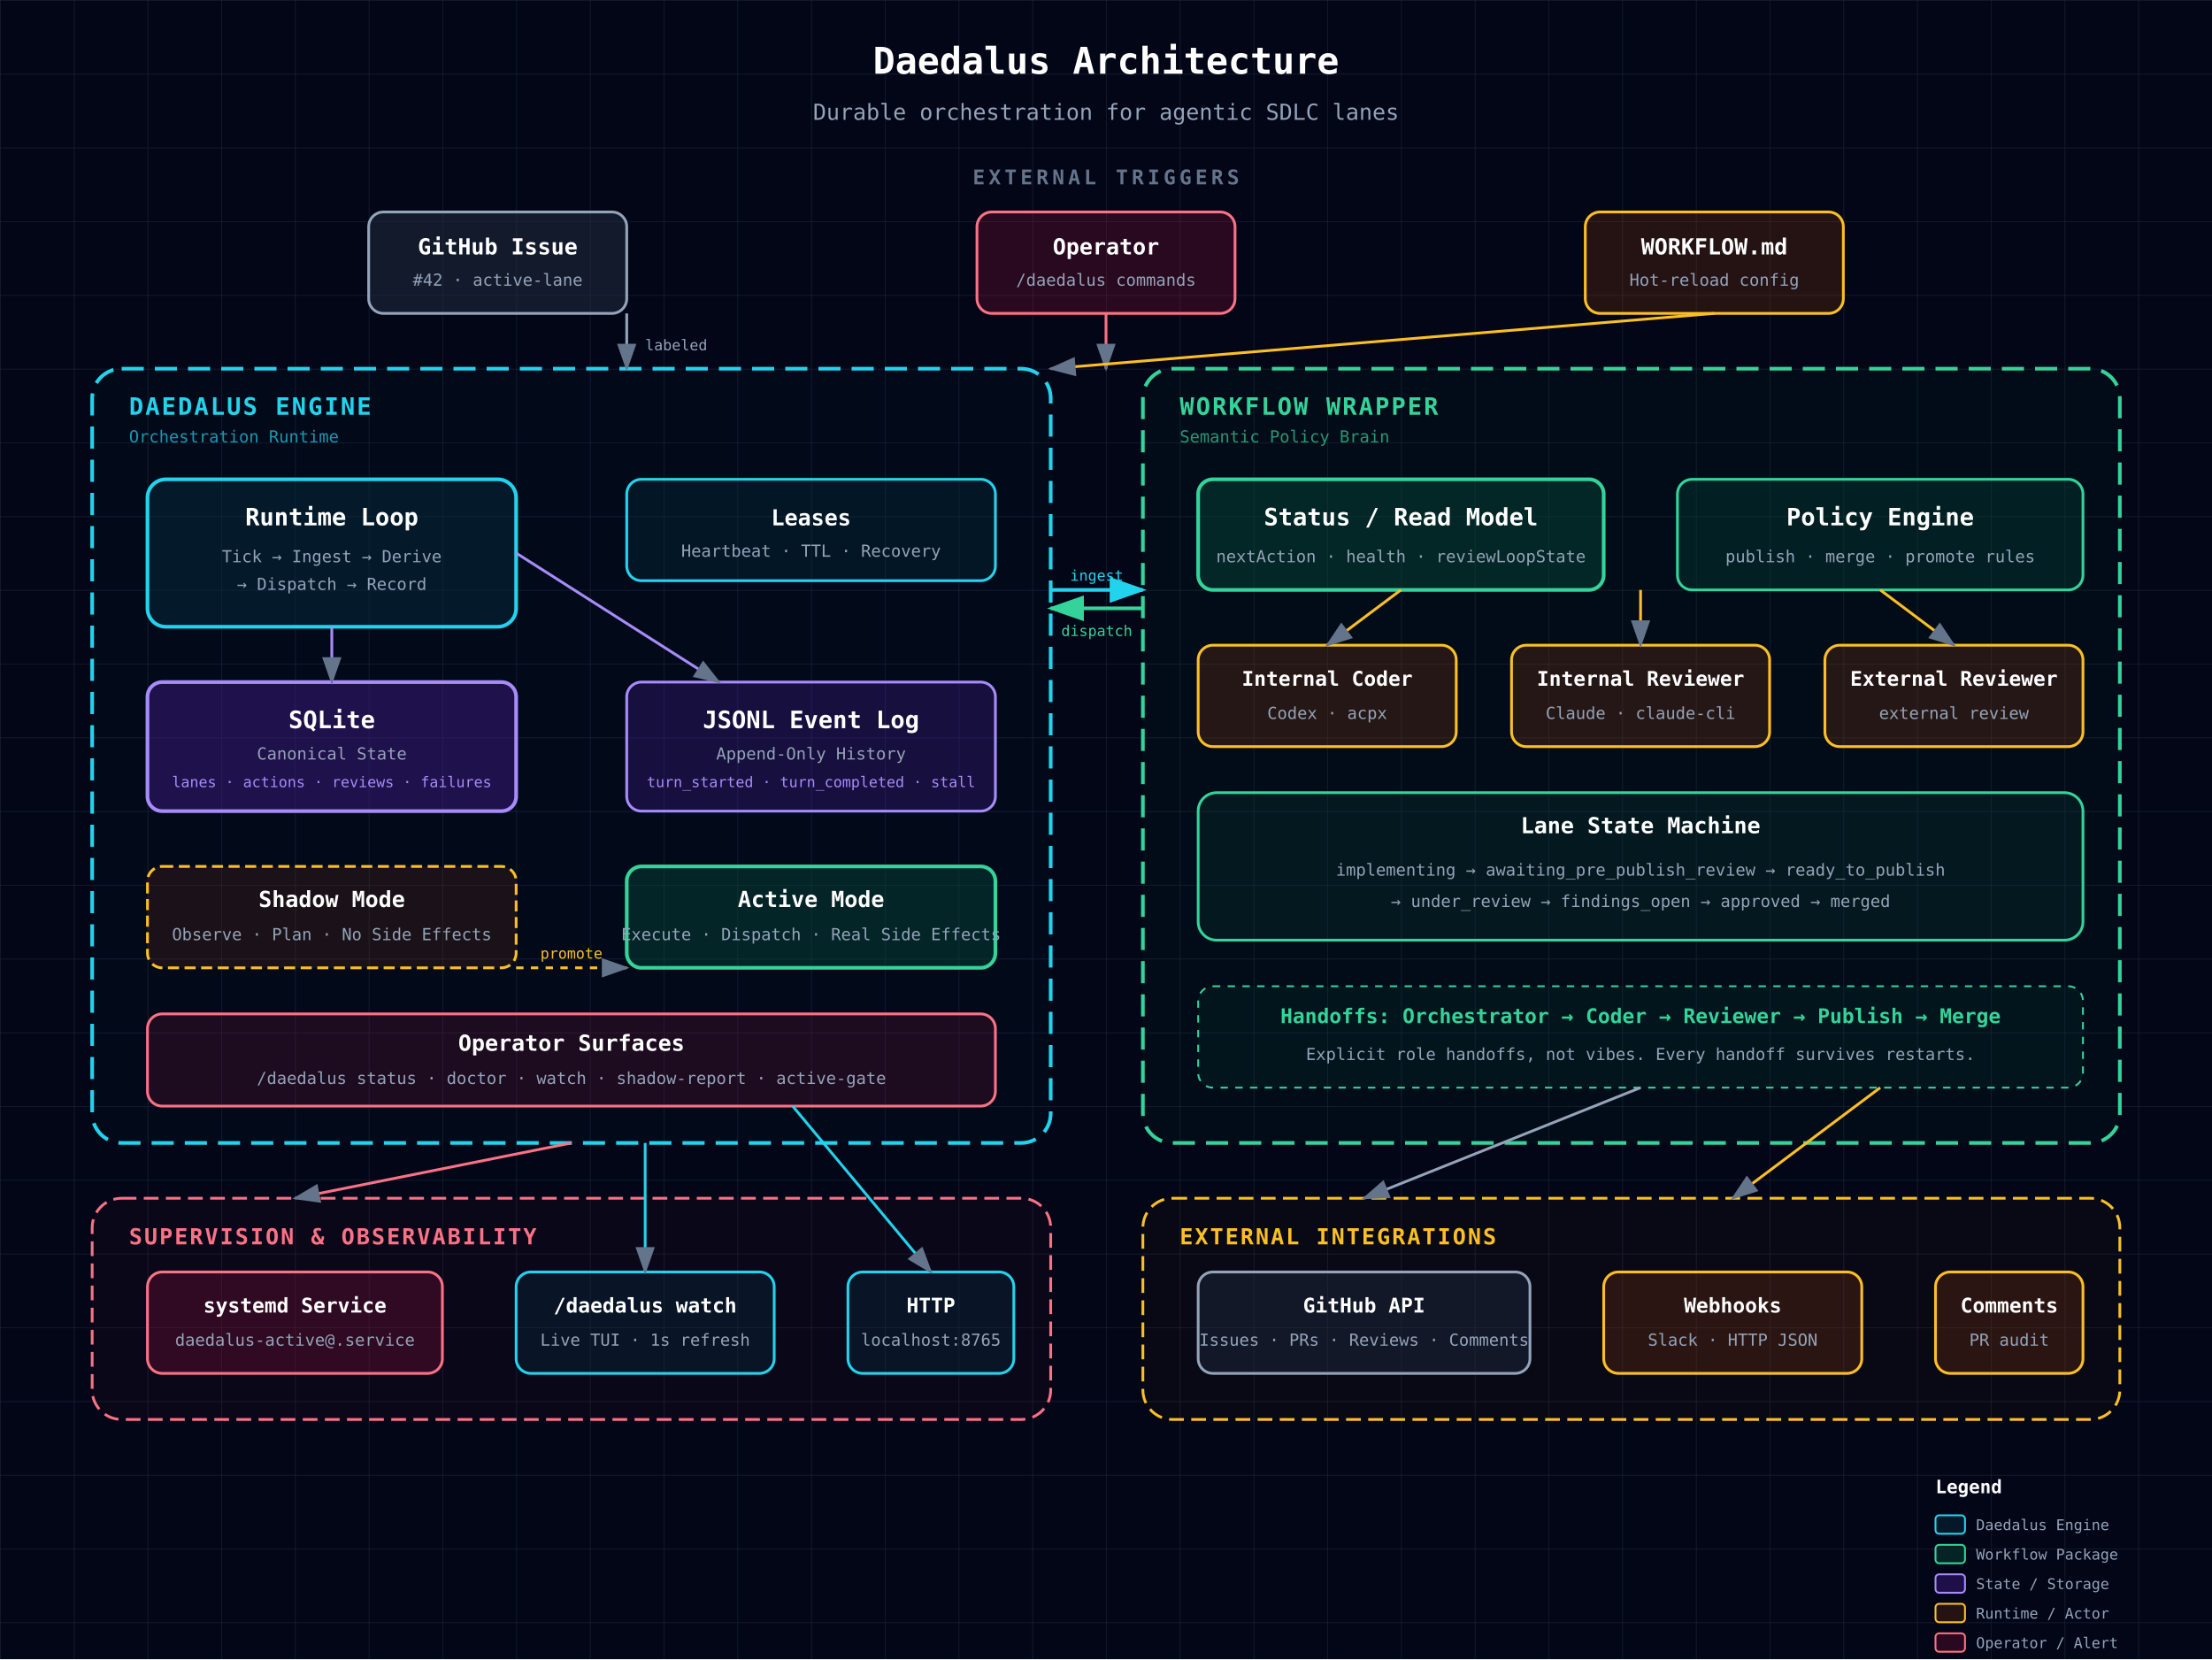
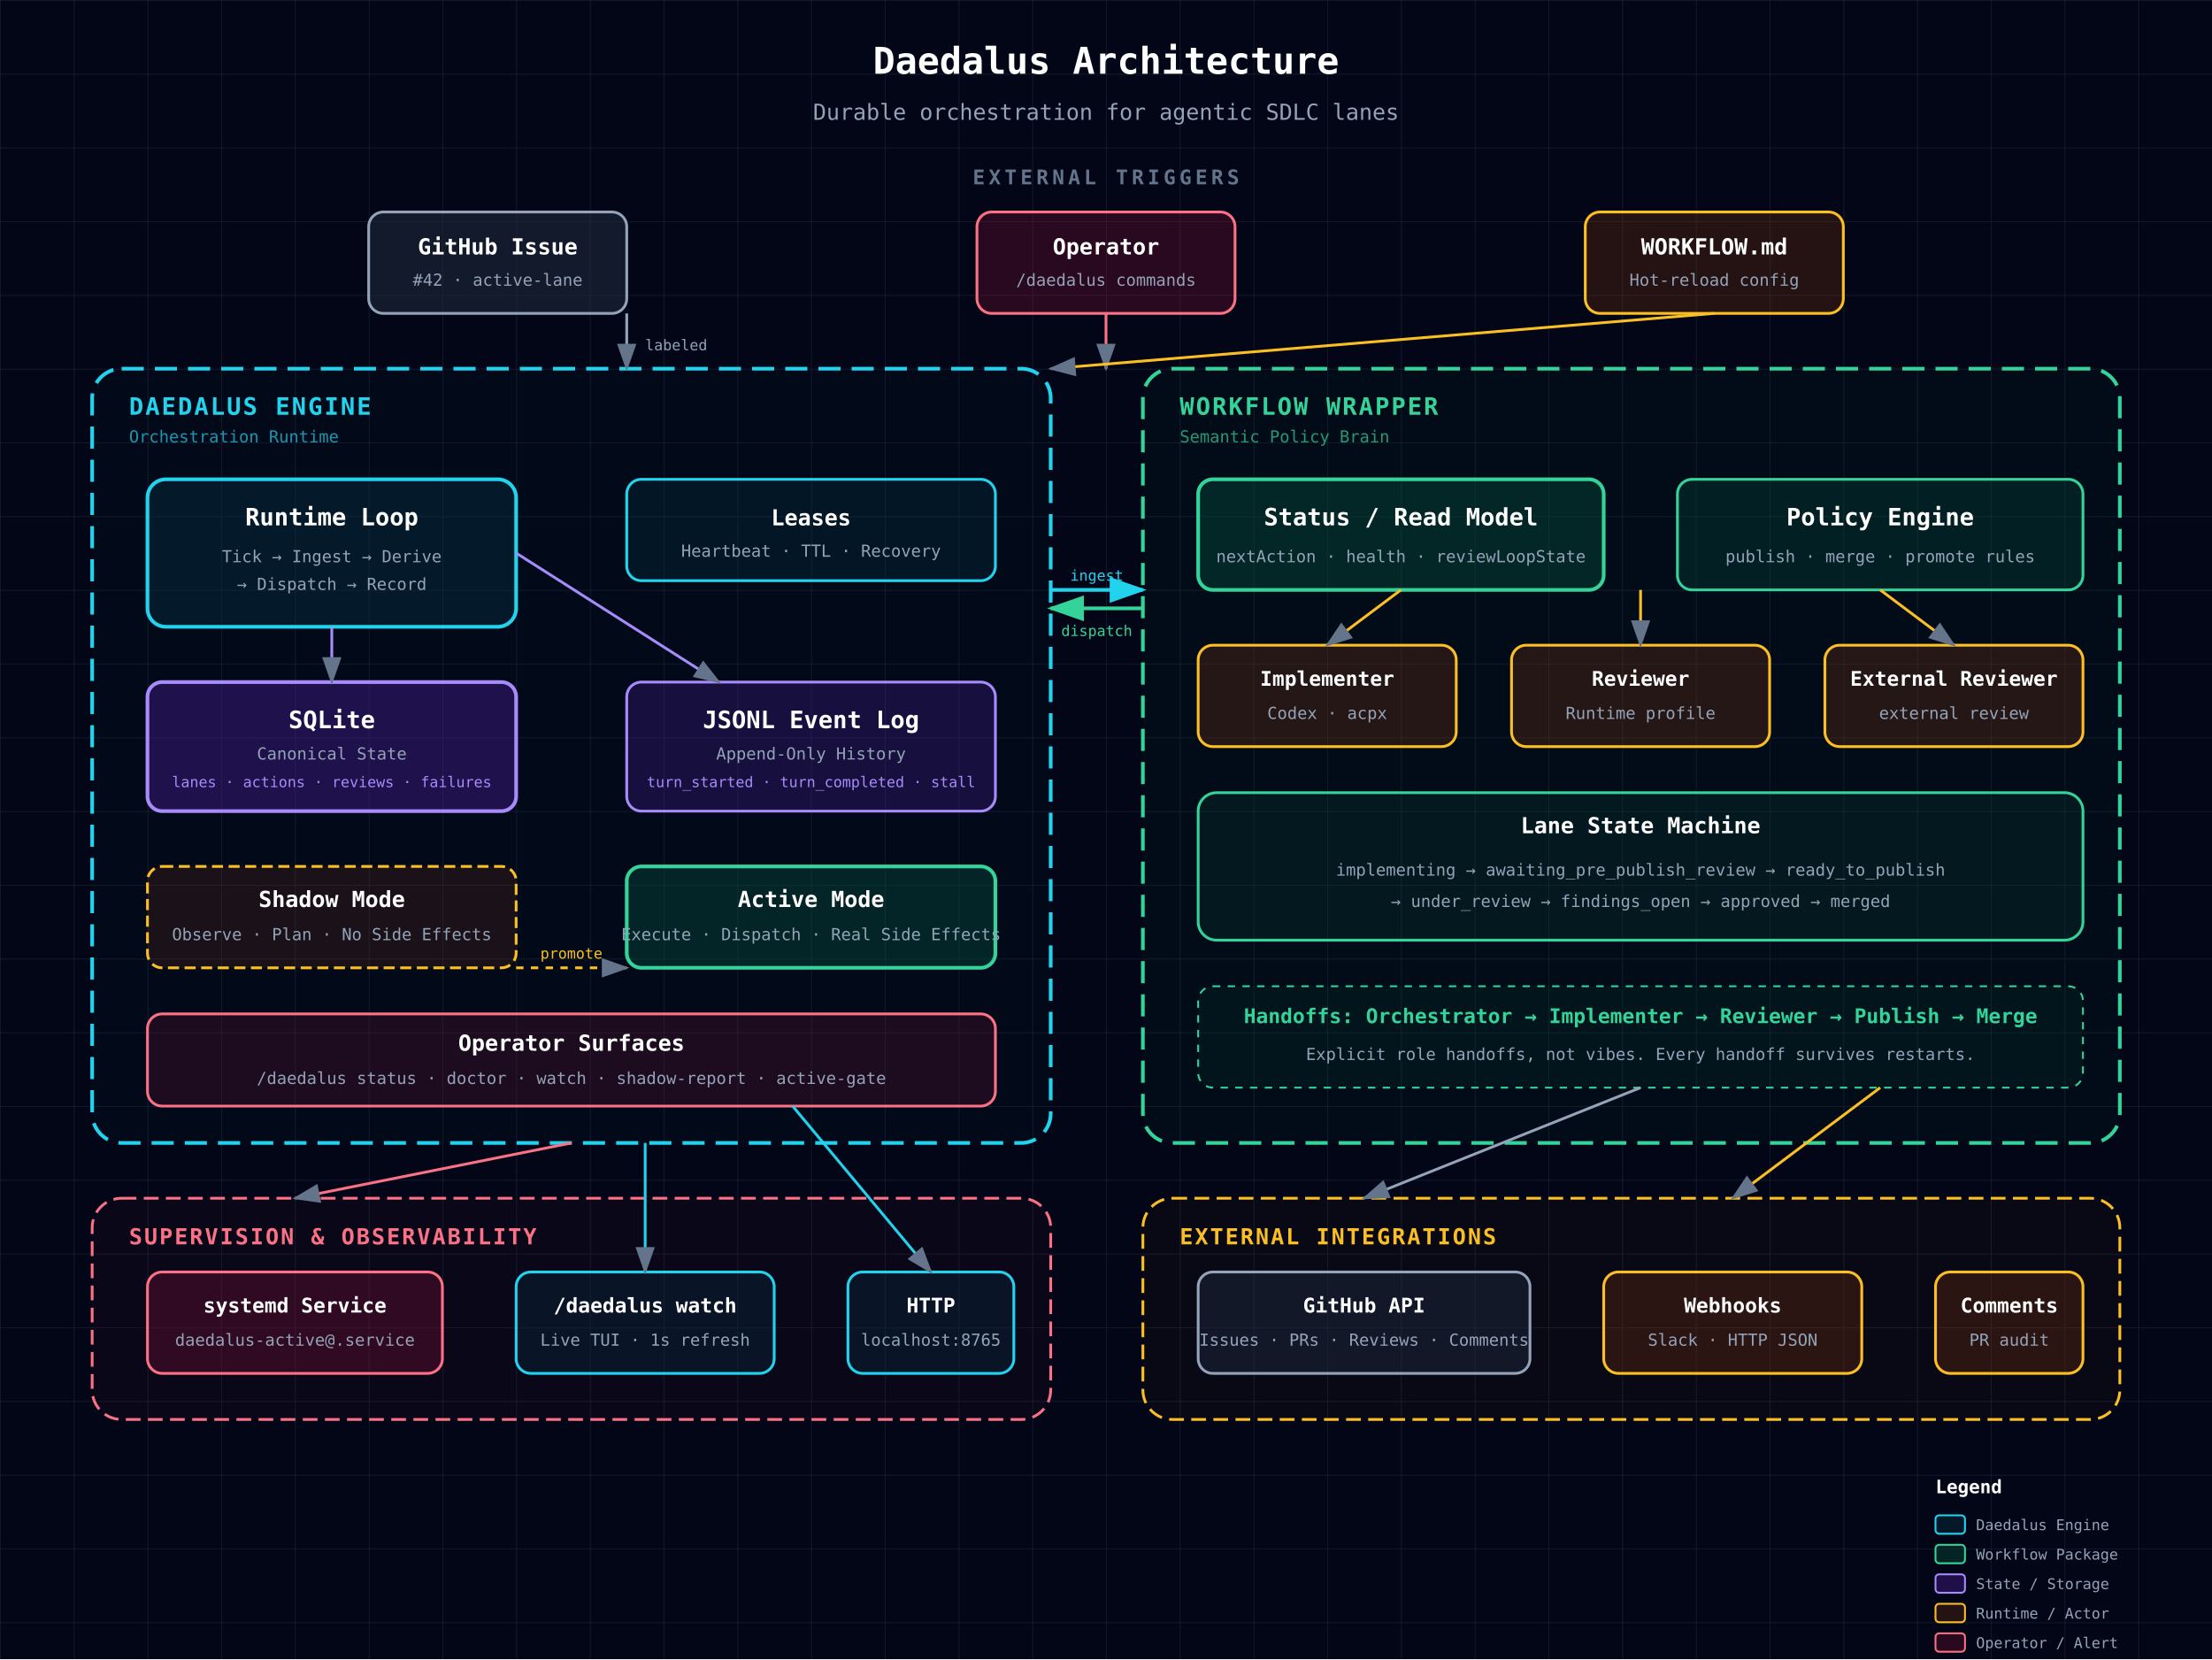
<svg xmlns="http://www.w3.org/2000/svg" viewBox="0 0 1200 900" width="100%" style="background-color:#020617;">
  <defs>
    <pattern id="grid" width="40" height="40" patternUnits="userSpaceOnUse">
      <path d="M 40 0 L 0 0 0 40" fill="none" stroke="#1e293b" stroke-width="0.5" />
    </pattern>
    <marker id="arrowhead" markerWidth="10" markerHeight="7" refX="9" refY="3.5" orient="auto">
      <polygon points="0 0, 10 3.5, 0 7" fill="#64748b" />
    </marker>
    <marker id="arrowhead-cyan" markerWidth="10" markerHeight="7" refX="9" refY="3.5" orient="auto">
      <polygon points="0 0, 10 3.5, 0 7" fill="#22d3ee" />
    </marker>
    <marker id="arrowhead-emerald" markerWidth="10" markerHeight="7" refX="9" refY="3.5" orient="auto">
      <polygon points="0 0, 10 3.5, 0 7" fill="#34d399" />
    </marker>
    <marker id="arrowhead-rose" markerWidth="10" markerHeight="7" refX="9" refY="3.5" orient="auto">
      <polygon points="0 0, 10 3.5, 0 7" fill="#fb7185" />
    </marker>
  </defs>
  <rect width="1200" height="900" fill="#020617" />
  <rect width="1200" height="900" fill="url(#grid)" />
  <text x="600" y="40" fill="white" font-family="monospace" font-size="20" font-weight="700" text-anchor="middle">Daedalus Architecture</text>
  <text x="600" y="65" fill="#94a3b8" font-family="monospace" font-size="12" text-anchor="middle">Durable orchestration for agentic SDLC lanes</text>
  <text x="600" y="100" fill="#64748b" font-family="monospace" font-size="11" font-weight="600" text-anchor="middle" letter-spacing="2">EXTERNAL TRIGGERS</text>
  <rect x="200" y="115" width="140" height="55" rx="8" fill="rgba(30,41,59,0.6)" stroke="#94a3b8" stroke-width="1.5" />
  <text x="270" y="138" fill="white" font-family="monospace" font-size="12" font-weight="600" text-anchor="middle">GitHub Issue</text>
  <text x="270" y="155" fill="#94a3b8" font-family="monospace" font-size="9" text-anchor="middle">#42 · active-lane</text>
  <rect x="530" y="115" width="140" height="55" rx="8" fill="rgba(136,19,55,0.3)" stroke="#fb7185" stroke-width="1.5" />
  <text x="600" y="138" fill="white" font-family="monospace" font-size="12" font-weight="600" text-anchor="middle">Operator</text>
  <text x="600" y="155" fill="#94a3b8" font-family="monospace" font-size="9" text-anchor="middle">/daedalus commands</text>
  <rect x="860" y="115" width="140" height="55" rx="8" fill="rgba(120,53,15,0.3)" stroke="#fbbf24" stroke-width="1.5" />
  <text x="930" y="138" fill="white" font-family="monospace" font-size="12" font-weight="600" text-anchor="middle">WORKFLOW.md</text>
  <text x="930" y="155" fill="#94a3b8" font-family="monospace" font-size="9" text-anchor="middle">Hot-reload config</text>
  <rect x="50" y="200" width="520" height="420" rx="16" fill="rgba(8,51,68,0.08)" stroke="#22d3ee" stroke-width="2" stroke-dasharray="12,6" />
  <text x="70" y="225" fill="#22d3ee" font-family="monospace" font-size="13" font-weight="700" letter-spacing="1">DAEDALUS ENGINE</text>
  <text x="70" y="240" fill="#22d3ee" font-family="monospace" font-size="9" opacity="0.7">Orchestration Runtime</text>
  <rect x="80" y="260" width="200" height="80" rx="10" fill="rgba(8,51,68,0.4)" stroke="#22d3ee" stroke-width="2" />
  <text x="180" y="285" fill="white" font-family="monospace" font-size="13" font-weight="700" text-anchor="middle">Runtime Loop</text>
  <text x="180" y="305" fill="#94a3b8" font-family="monospace" font-size="9" text-anchor="middle">Tick → Ingest → Derive</text>
  <text x="180" y="320" fill="#94a3b8" font-family="monospace" font-size="9" text-anchor="middle">→ Dispatch → Record</text>
  <rect x="340" y="260" width="200" height="55" rx="8" fill="rgba(8,51,68,0.3)" stroke="#22d3ee" stroke-width="1.5" />
  <text x="440" y="285" fill="white" font-family="monospace" font-size="12" font-weight="600" text-anchor="middle">Leases</text>
  <text x="440" y="302" fill="#94a3b8" font-family="monospace" font-size="9" text-anchor="middle">Heartbeat · TTL · Recovery</text>
  <rect x="80" y="370" width="200" height="70" rx="8" fill="rgba(76,29,149,0.4)" stroke="#a78bfa" stroke-width="2" />
  <text x="180" y="395" fill="white" font-family="monospace" font-size="13" font-weight="700" text-anchor="middle">SQLite</text>
  <text x="180" y="412" fill="#94a3b8" font-family="monospace" font-size="9" text-anchor="middle">Canonical State</text>
  <text x="180" y="427" fill="#a78bfa" font-family="monospace" font-size="8" text-anchor="middle">lanes · actions · reviews · failures</text>
  <rect x="340" y="370" width="200" height="70" rx="8" fill="rgba(76,29,149,0.3)" stroke="#a78bfa" stroke-width="1.5" />
  <text x="440" y="395" fill="white" font-family="monospace" font-size="13" font-weight="600" text-anchor="middle">JSONL Event Log</text>
  <text x="440" y="412" fill="#94a3b8" font-family="monospace" font-size="9" text-anchor="middle">Append-Only History</text>
  <text x="440" y="427" fill="#a78bfa" font-family="monospace" font-size="8" text-anchor="middle">turn_started · turn_completed · stall</text>
  <rect x="80" y="470" width="200" height="55" rx="8" fill="rgba(120,53,15,0.2)" stroke="#fbbf24" stroke-width="1.5" stroke-dasharray="6,3" />
  <text x="180" y="492" fill="white" font-family="monospace" font-size="12" font-weight="600" text-anchor="middle">Shadow Mode</text>
  <text x="180" y="510" fill="#94a3b8" font-family="monospace" font-size="9" text-anchor="middle">Observe · Plan · No Side Effects</text>
  <rect x="340" y="470" width="200" height="55" rx="8" fill="rgba(6,78,59,0.4)" stroke="#34d399" stroke-width="2" />
  <text x="440" y="492" fill="white" font-family="monospace" font-size="12" font-weight="600" text-anchor="middle">Active Mode</text>
  <text x="440" y="510" fill="#94a3b8" font-family="monospace" font-size="9" text-anchor="middle">Execute · Dispatch · Real Side Effects</text>
  <rect x="80" y="550" width="460" height="50" rx="8" fill="rgba(136,19,55,0.2)" stroke="#fb7185" stroke-width="1.5" />
  <text x="310" y="570" fill="white" font-family="monospace" font-size="12" font-weight="600" text-anchor="middle">Operator Surfaces</text>
  <text x="310" y="588" fill="#94a3b8" font-family="monospace" font-size="9" text-anchor="middle">/daedalus status · doctor · watch · shadow-report · active-gate</text>
  <rect x="620" y="200" width="530" height="420" rx="16" fill="rgba(6,78,59,0.08)" stroke="#34d399" stroke-width="2" stroke-dasharray="12,6" />
  <text x="640" y="225" fill="#34d399" font-family="monospace" font-size="13" font-weight="700" letter-spacing="1">WORKFLOW WRAPPER</text>
  <text x="640" y="240" fill="#34d399" font-family="monospace" font-size="9" opacity="0.7">Semantic Policy Brain</text>
  <rect x="650" y="260" width="220" height="60" rx="8" fill="rgba(6,78,59,0.4)" stroke="#34d399" stroke-width="2" />
  <text x="760" y="285" fill="white" font-family="monospace" font-size="13" font-weight="700" text-anchor="middle">Status / Read Model</text>
  <text x="760" y="305" fill="#94a3b8" font-family="monospace" font-size="9" text-anchor="middle">nextAction · health · reviewLoopState</text>
  <rect x="910" y="260" width="220" height="60" rx="8" fill="rgba(6,78,59,0.3)" stroke="#34d399" stroke-width="1.5" />
  <text x="1020" y="285" fill="white" font-family="monospace" font-size="13" font-weight="600" text-anchor="middle">Policy Engine</text>
  <text x="1020" y="305" fill="#94a3b8" font-family="monospace" font-size="9" text-anchor="middle">publish · merge · promote rules</text>
  <rect x="650" y="350" width="140" height="55" rx="8" fill="rgba(120,53,15,0.3)" stroke="#fbbf24" stroke-width="1.5" />
-   <text x="720" y="372" fill="white" font-family="monospace" font-size="11" font-weight="600" text-anchor="middle">Internal Coder</text>
+   <text x="720" y="372" fill="white" font-family="monospace" font-size="11" font-weight="600" text-anchor="middle">Implementer</text>
  <text x="720" y="390" fill="#94a3b8" font-family="monospace" font-size="9" text-anchor="middle">Codex · acpx</text>
  <rect x="820" y="350" width="140" height="55" rx="8" fill="rgba(120,53,15,0.3)" stroke="#fbbf24" stroke-width="1.5" />
-   <text x="890" y="372" fill="white" font-family="monospace" font-size="11" font-weight="600" text-anchor="middle">Internal Reviewer</text>
-   <text x="890" y="390" fill="#94a3b8" font-family="monospace" font-size="9" text-anchor="middle">Claude · claude-cli</text>
+   <text x="890" y="372" fill="white" font-family="monospace" font-size="11" font-weight="600" text-anchor="middle">Reviewer</text>
+   <text x="890" y="390" fill="#94a3b8" font-family="monospace" font-size="9" text-anchor="middle">Runtime profile</text>
  <rect x="990" y="350" width="140" height="55" rx="8" fill="rgba(120,53,15,0.3)" stroke="#fbbf24" stroke-width="1.5" />
  <text x="1060" y="372" fill="white" font-family="monospace" font-size="11" font-weight="600" text-anchor="middle">External Reviewer</text>
  <text x="1060" y="390" fill="#94a3b8" font-family="monospace" font-size="9" text-anchor="middle">external review</text>
  <rect x="650" y="430" width="480" height="80" rx="10" fill="rgba(6,78,59,0.2)" stroke="#34d399" stroke-width="1.5" />
  <text x="890" y="452" fill="white" font-family="monospace" font-size="12" font-weight="600" text-anchor="middle">Lane State Machine</text>
  <text x="890" y="475" fill="#94a3b8" font-family="monospace" font-size="9" text-anchor="middle">implementing → awaiting_pre_publish_review → ready_to_publish</text>
  <text x="890" y="492" fill="#94a3b8" font-family="monospace" font-size="9" text-anchor="middle">→ under_review → findings_open → approved → merged</text>
  <rect x="650" y="535" width="480" height="55" rx="8" fill="rgba(6,78,59,0.15)" stroke="#34d399" stroke-width="1" stroke-dasharray="4,4" />
-   <text x="890" y="555" fill="#34d399" font-family="monospace" font-size="11" font-weight="600" text-anchor="middle">Handoffs: Orchestrator → Coder → Reviewer → Publish → Merge</text>
+   <text x="890" y="555" fill="#34d399" font-family="monospace" font-size="11" font-weight="600" text-anchor="middle">Handoffs: Orchestrator → Implementer → Reviewer → Publish → Merge</text>
  <text x="890" y="575" fill="#94a3b8" font-family="monospace" font-size="9" text-anchor="middle">Explicit role handoffs, not vibes. Every handoff survives restarts.</text>
  <rect x="50" y="650" width="520" height="120" rx="16" fill="rgba(136,19,55,0.06)" stroke="#fb7185" stroke-width="1.5" stroke-dasharray="8,4" />
  <text x="70" y="675" fill="#fb7185" font-family="monospace" font-size="12" font-weight="700" letter-spacing="1">SUPERVISION &amp; OBSERVABILITY</text>
  <rect x="80" y="690" width="160" height="55" rx="8" fill="rgba(136,19,55,0.3)" stroke="#fb7185" stroke-width="1.5" />
  <text x="160" y="712" fill="white" font-family="monospace" font-size="11" font-weight="600" text-anchor="middle">systemd Service</text>
  <text x="160" y="730" fill="#94a3b8" font-family="monospace" font-size="9" text-anchor="middle">daedalus-active@.service</text>
  <rect x="280" y="690" width="140" height="55" rx="8" fill="rgba(8,51,68,0.3)" stroke="#22d3ee" stroke-width="1.5" />
  <text x="350" y="712" fill="white" font-family="monospace" font-size="11" font-weight="600" text-anchor="middle">/daedalus watch</text>
  <text x="350" y="730" fill="#94a3b8" font-family="monospace" font-size="9" text-anchor="middle">Live TUI · 1s refresh</text>
  <rect x="460" y="690" width="90" height="55" rx="8" fill="rgba(8,51,68,0.3)" stroke="#22d3ee" stroke-width="1.5" />
  <text x="505" y="712" fill="white" font-family="monospace" font-size="11" font-weight="600" text-anchor="middle">HTTP</text>
  <text x="505" y="730" fill="#94a3b8" font-family="monospace" font-size="9" text-anchor="middle">localhost:8765</text>
  <rect x="620" y="650" width="530" height="120" rx="16" fill="rgba(120,53,15,0.06)" stroke="#fbbf24" stroke-width="1.5" stroke-dasharray="8,4" />
  <text x="640" y="675" fill="#fbbf24" font-family="monospace" font-size="12" font-weight="700" letter-spacing="1">EXTERNAL INTEGRATIONS</text>
  <rect x="650" y="690" width="180" height="55" rx="8" fill="rgba(30,41,59,0.5)" stroke="#94a3b8" stroke-width="1.5" />
  <text x="740" y="712" fill="white" font-family="monospace" font-size="11" font-weight="600" text-anchor="middle">GitHub API</text>
  <text x="740" y="730" fill="#94a3b8" font-family="monospace" font-size="9" text-anchor="middle">Issues · PRs · Reviews · Comments</text>
  <rect x="870" y="690" width="140" height="55" rx="8" fill="rgba(120,53,15,0.3)" stroke="#fbbf24" stroke-width="1.5" />
  <text x="940" y="712" fill="white" font-family="monospace" font-size="11" font-weight="600" text-anchor="middle">Webhooks</text>
  <text x="940" y="730" fill="#94a3b8" font-family="monospace" font-size="9" text-anchor="middle">Slack · HTTP JSON</text>
  <rect x="1050" y="690" width="80" height="55" rx="8" fill="rgba(120,53,15,0.3)" stroke="#fbbf24" stroke-width="1.5" />
  <text x="1090" y="712" fill="white" font-family="monospace" font-size="11" font-weight="600" text-anchor="middle">Comments</text>
  <text x="1090" y="730" fill="#94a3b8" font-family="monospace" font-size="9" text-anchor="middle">PR audit</text>
  <line x1="340" y1="170" x2="340" y2="200" stroke="#94a3b8" stroke-width="1.5" marker-end="url(#arrowhead)" />
  <text x="350" y="190" fill="#94a3b8" font-family="monospace" font-size="8">labeled</text>
  <line x1="600" y1="170" x2="600" y2="200" stroke="#fb7185" stroke-width="1.5" marker-end="url(#arrowhead)" />
  <line x1="930" y1="170" x2="570" y2="200" stroke="#fbbf24" stroke-width="1.5" marker-end="url(#arrowhead)" />
  <line x1="570" y1="320" x2="620" y2="320" stroke="#22d3ee" stroke-width="2" marker-end="url(#arrowhead-cyan)" />
  <line x1="620" y1="330" x2="570" y2="330" stroke="#34d399" stroke-width="2" marker-end="url(#arrowhead-emerald)" />
  <text x="595" y="315" fill="#22d3ee" font-family="monospace" font-size="8" text-anchor="middle">ingest</text>
  <text x="595" y="345" fill="#34d399" font-family="monospace" font-size="8" text-anchor="middle">dispatch</text>
  <line x1="180" y1="340" x2="180" y2="370" stroke="#a78bfa" stroke-width="1.5" marker-end="url(#arrowhead)" />
  <line x1="280" y1="300" x2="390" y2="370" stroke="#a78bfa" stroke-width="1.5" marker-end="url(#arrowhead)" />
  <line x1="280" y1="525" x2="340" y2="525" stroke="#fbbf24" stroke-width="1.5" stroke-dasharray="4,4" marker-end="url(#arrowhead)" />
  <text x="310" y="520" fill="#fbbf24" font-family="monospace" font-size="8" text-anchor="middle">promote</text>
  <line x1="760" y1="320" x2="720" y2="350" stroke="#fbbf24" stroke-width="1.5" marker-end="url(#arrowhead)" />
  <line x1="890" y1="320" x2="890" y2="350" stroke="#fbbf24" stroke-width="1.5" marker-end="url(#arrowhead)" />
  <line x1="1020" y1="320" x2="1060" y2="350" stroke="#fbbf24" stroke-width="1.5" marker-end="url(#arrowhead)" />
  <line x1="890" y1="590" x2="740" y2="650" stroke="#94a3b8" stroke-width="1.5" marker-end="url(#arrowhead)" />
  <line x1="310" y1="620" x2="160" y2="650" stroke="#fb7185" stroke-width="1.5" marker-end="url(#arrowhead)" />
  <line x1="350" y1="620" x2="350" y2="690" stroke="#22d3ee" stroke-width="1.5" marker-end="url(#arrowhead)" />
  <line x1="430" y1="600" x2="505" y2="690" stroke="#22d3ee" stroke-width="1.5" marker-end="url(#arrowhead)" />
  <line x1="1020" y1="590" x2="940" y2="650" stroke="#fbbf24" stroke-width="1.5" marker-end="url(#arrowhead)" />
  <text x="1050" y="810" fill="white" font-family="monospace" font-size="10" font-weight="600">Legend</text>
  <rect x="1050" y="822" width="16" height="10" rx="2" fill="rgba(8,51,68,0.4)" stroke="#22d3ee" stroke-width="1" />
  <text x="1072" y="830" fill="#94a3b8" font-family="monospace" font-size="8">Daedalus Engine</text>
  <rect x="1050" y="838" width="16" height="10" rx="2" fill="rgba(6,78,59,0.4)" stroke="#34d399" stroke-width="1" />
  <text x="1072" y="846" fill="#94a3b8" font-family="monospace" font-size="8">Workflow Package</text>
  <rect x="1050" y="854" width="16" height="10" rx="2" fill="rgba(76,29,149,0.4)" stroke="#a78bfa" stroke-width="1" />
  <text x="1072" y="862" fill="#94a3b8" font-family="monospace" font-size="8">State / Storage</text>
  <rect x="1050" y="870" width="16" height="10" rx="2" fill="rgba(120,53,15,0.3)" stroke="#fbbf24" stroke-width="1" />
  <text x="1072" y="878" fill="#94a3b8" font-family="monospace" font-size="8">Runtime / Actor</text>
  <rect x="1050" y="886" width="16" height="10" rx="2" fill="rgba(136,19,55,0.3)" stroke="#fb7185" stroke-width="1" />
  <text x="1072" y="894" fill="#94a3b8" font-family="monospace" font-size="8">Operator / Alert</text>
  <rect x="1050" y="902" width="16" height="10" rx="2" fill="rgba(30,41,59,0.5)" stroke="#94a3b8" stroke-width="1" />
  <text x="1072" y="910" fill="#94a3b8" font-family="monospace" font-size="8">External</text>
  <text x="600" y="940" fill="#475569" font-family="monospace" font-size="10" text-anchor="middle" font-style="italic">
    "Turn fragile cron-loop automation into explicit, durable, role-based 24/7 workflow orchestration."
  </text>
</svg>
